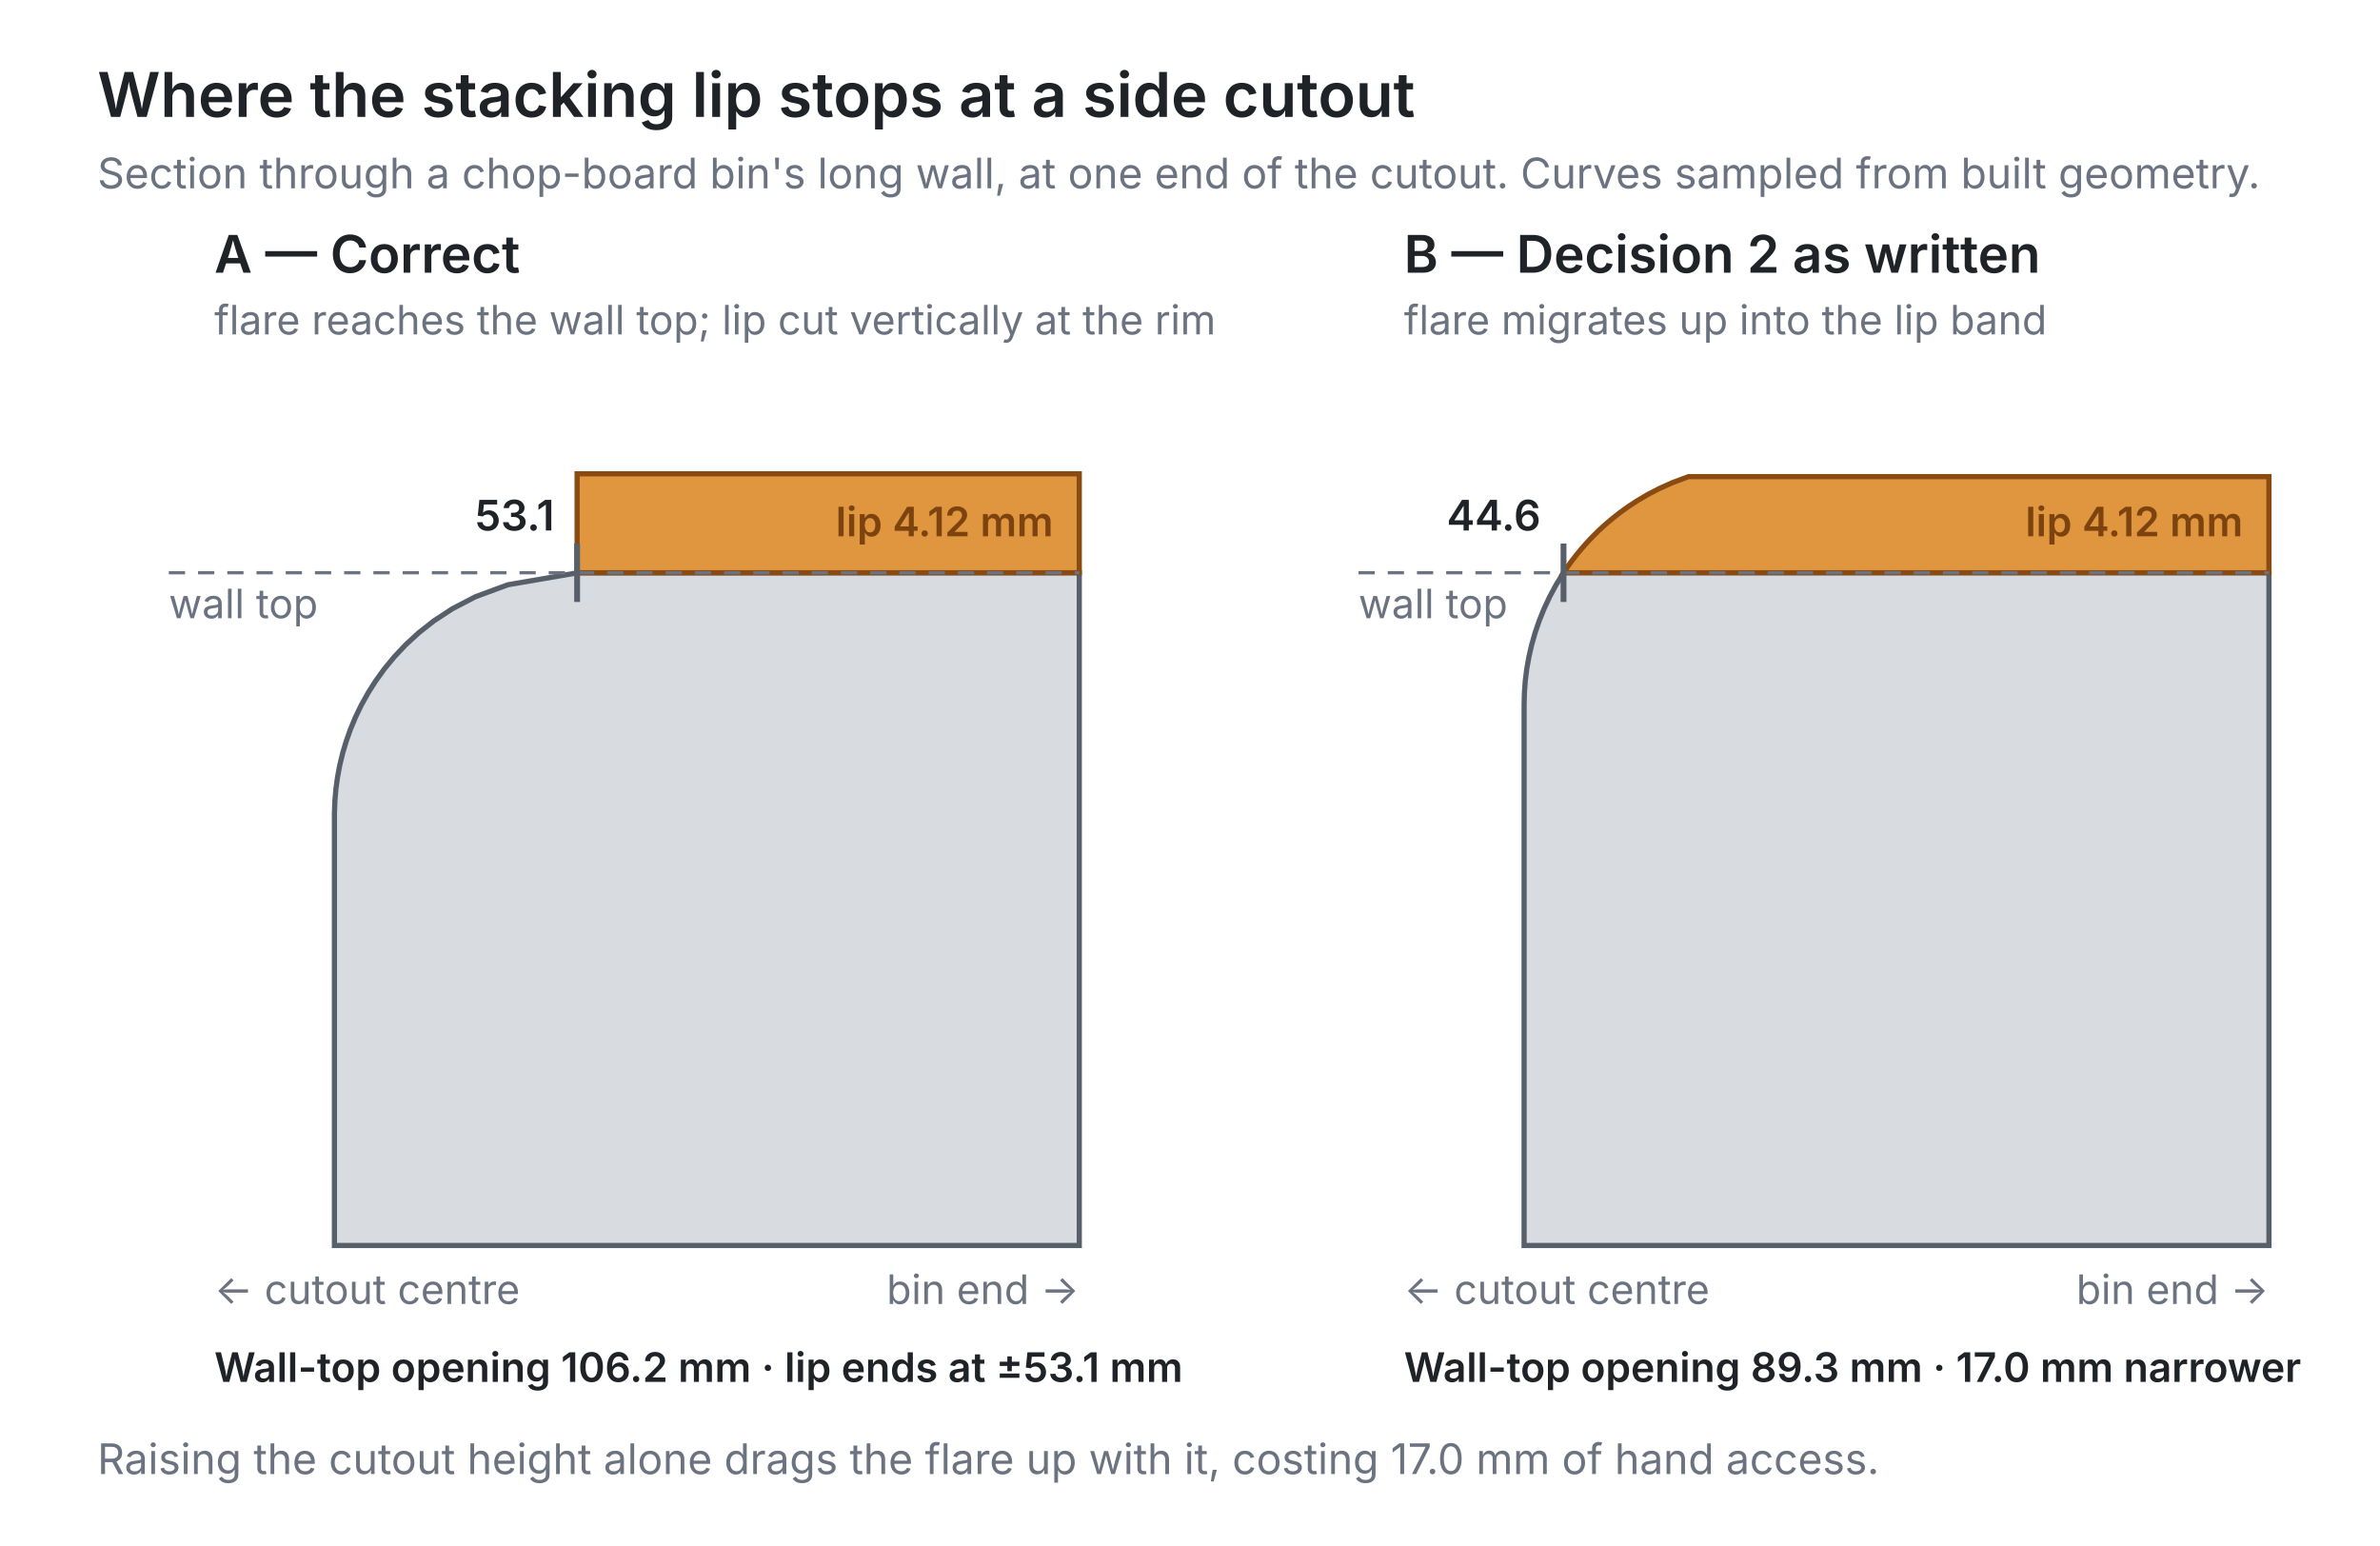
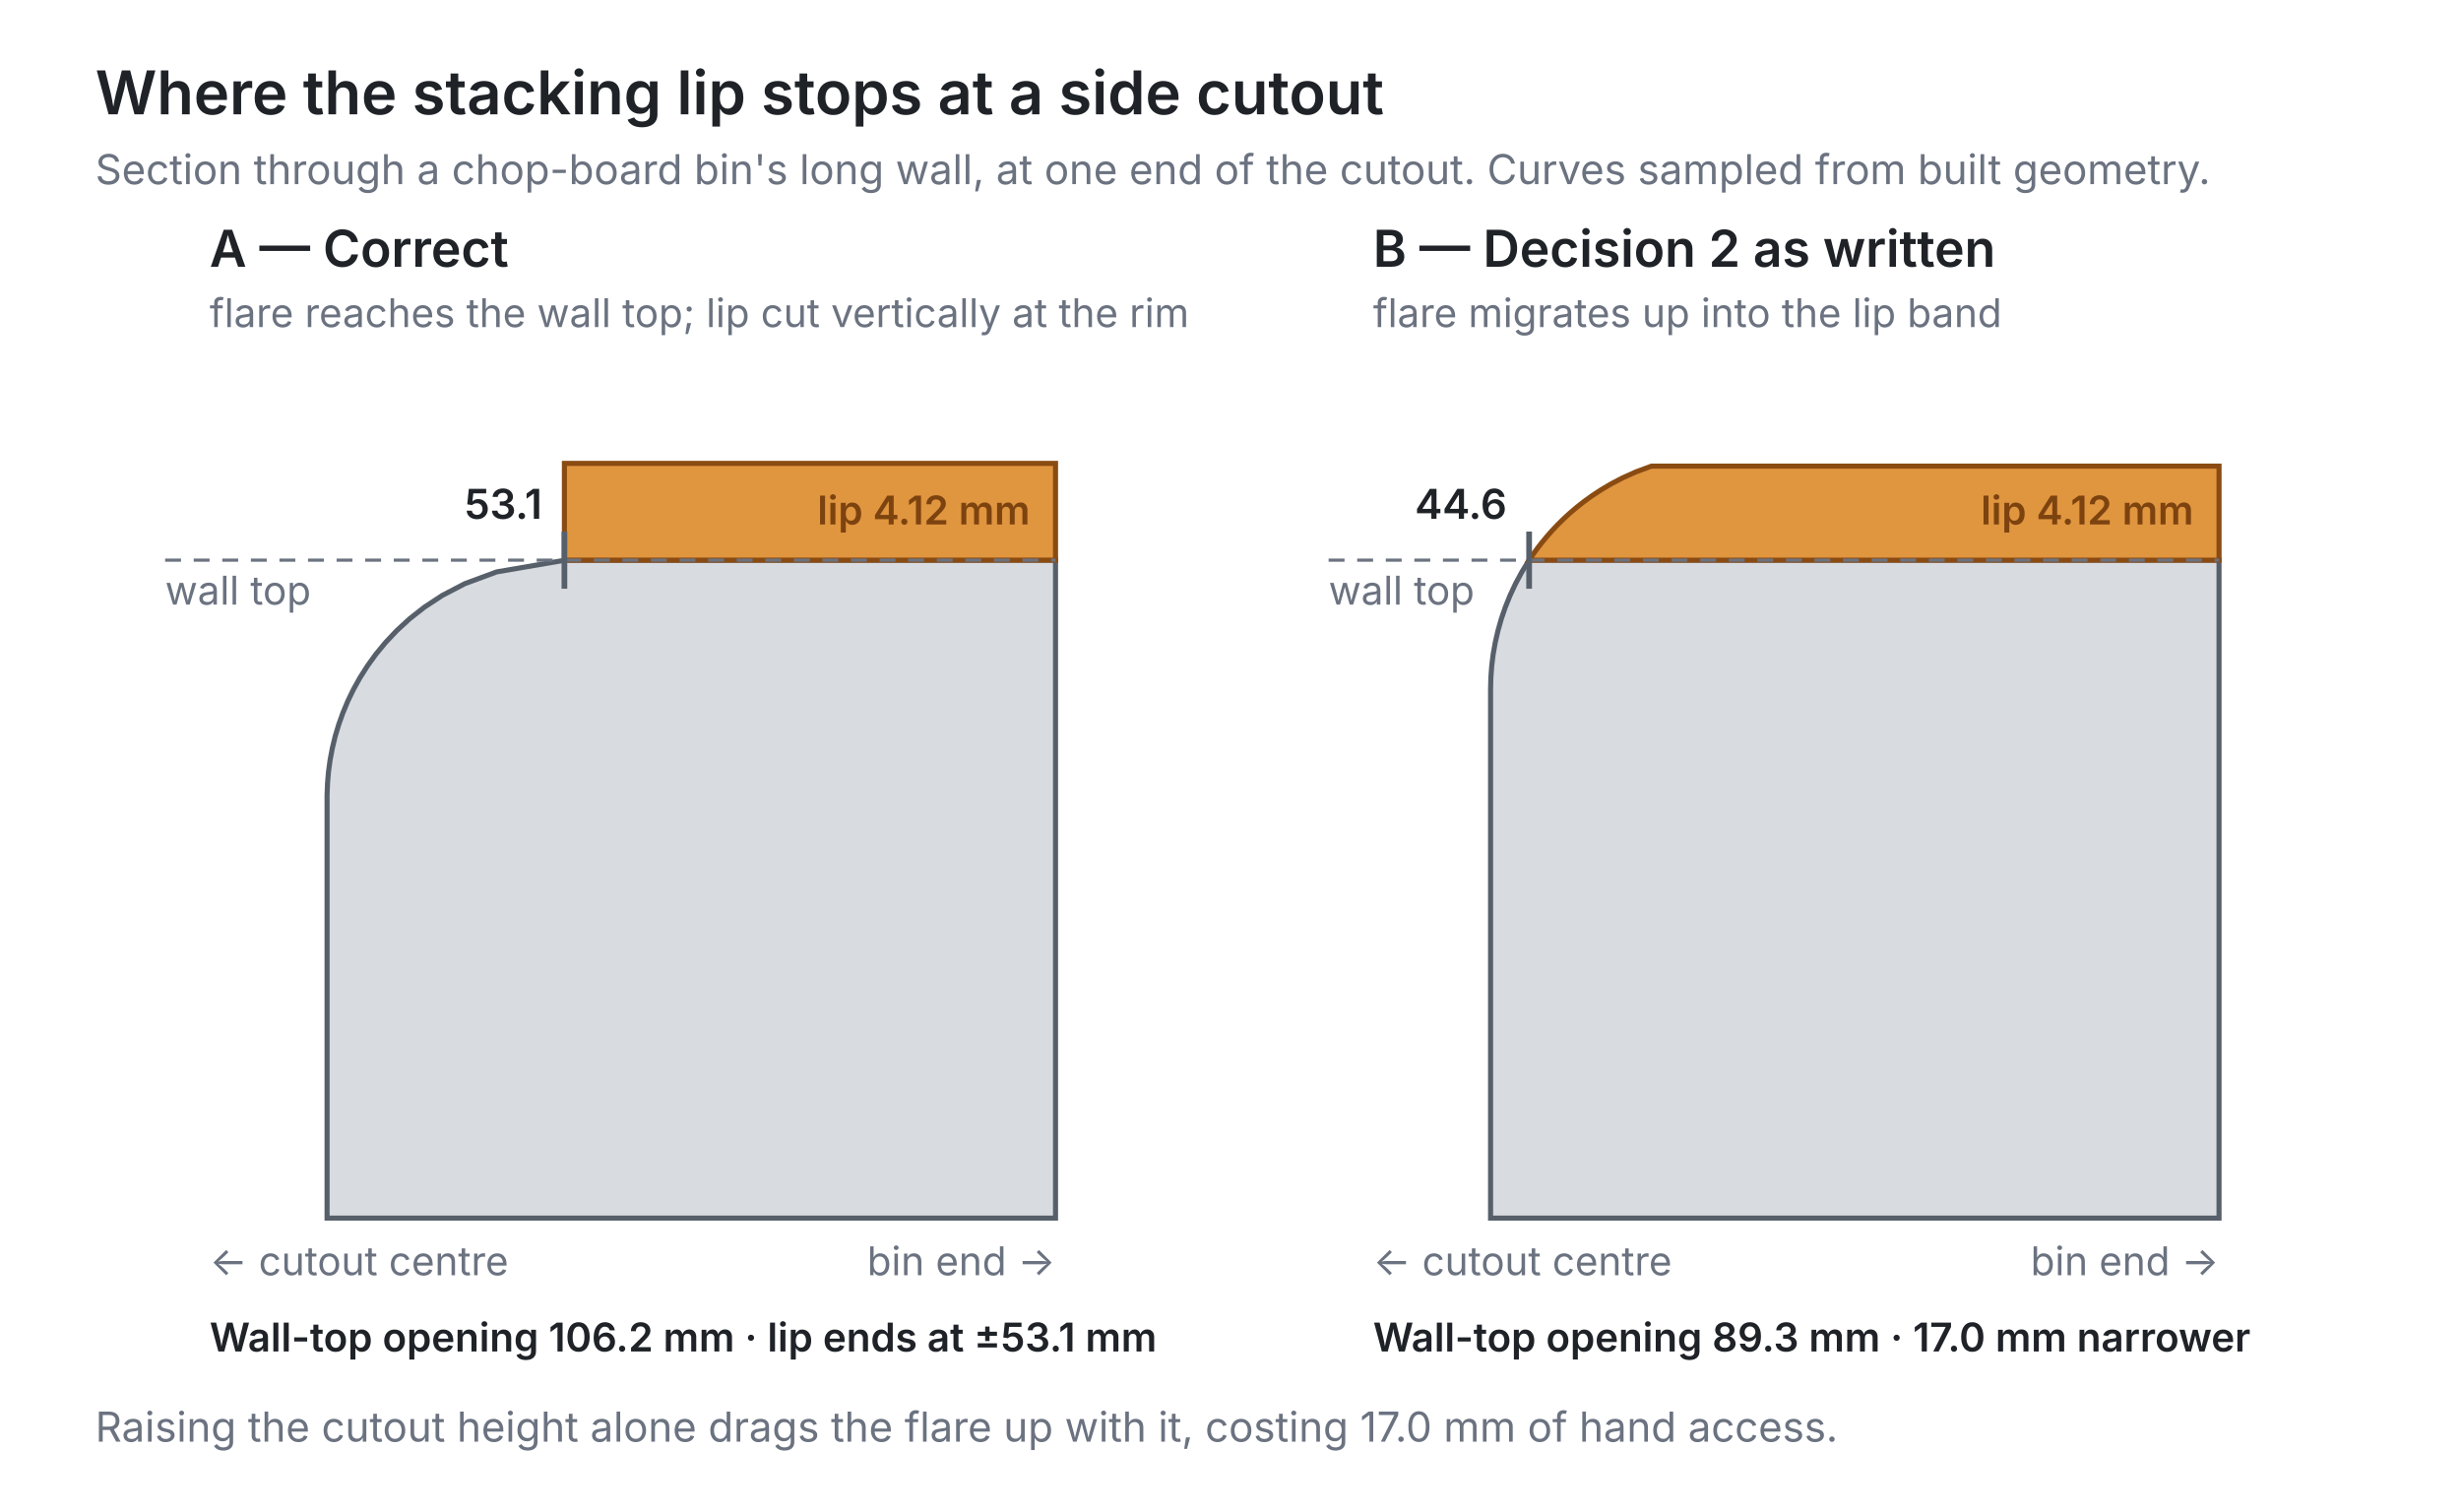
- <svg xmlns="http://www.w3.org/2000/svg" viewBox="0 0 733 476" role="img">
+ <svg xmlns="http://www.w3.org/2000/svg" viewBox="0 0 775 476" role="img">
  <style>
  text { font-family: system-ui, -apple-system, sans-serif; }
  .h1 { font-size: 19px; font-weight: 600; fill: var(--foreground, #1f2328); }
  .ptitle { font-size: 16px; font-weight: 600; fill: var(--foreground, #1f2328); }
  .lbl-sm { font-size: 12.5px; fill: var(--muted-foreground, #6b7280); }
  .lbl-dim { font-size: 13px; font-weight: 600; fill: var(--foreground, #1f2328); }
  .lbl-note { font-size: 12.5px; font-weight: 600; fill: var(--foreground, #1f2328); }
  .lbl-lip { font-size: 12.5px; font-weight: 600; fill: #7d430f; }
  .wall { fill: var(--muted, #d8dbe0); stroke: var(--foreground, #57606a); stroke-width: 1.6; }
  .lip { fill: #e0953f; stroke: #8a4b12; stroke-width: 1.6; }
  .ref { stroke: var(--muted-foreground, #6b7280); stroke-width: 1; stroke-dasharray: 5 4; }
  .tick { stroke: var(--foreground, #57606a); stroke-width: 1.8; }
  .caption { font-size: 13px; fill: var(--muted-foreground, #6b7280); }
  @media (prefers-color-scheme: dark) {
    .h1, .ptitle, .lbl-dim, .lbl-note { fill: #e8eaed; }
    .lbl-sm, .caption { fill: #94a0ac; }
    .wall { fill: #363c45; stroke: #9aa4b0; }
    .ref { stroke: #94a0ac; }
    .tick { stroke: #c8d0d8; }
    .lbl-lip { fill: #f0b168; }
  }
</style>
  <text class="h1" x="30" y="36">Where the stacking lip stops at a side cutout</text>
  <text class="caption" x="30" y="58">Section through a chop-board bin's long wall, at one end of the cutout. Curves sampled from built geometry.</text>
  <text class="ptitle" x="66" y="84">A — Correct</text>
  <text class="lbl-sm" x="66" y="103">flare reaches the wall top; lip cut vertically at the rim</text>
  <path class="wall" d="M 103.0 383.6 L 103.0 379.9 L 103.0 376.2 L 103.0 372.5 L 103.0 368.8 L 103.0 365.1 L 103.0 361.4 L 103.0 357.7 L 103.0 354.0 L 103.0 350.3 L 103.0 346.6 L 103.0 342.9 L 103.0 339.2 L 103.0 335.5 L 103.0 331.8 L 103.0 328.1 L 103.0 324.4 L 103.0 320.7 L 103.0 317.0 L 103.0 313.3 L 103.0 309.6 L 103.0 305.9 L 103.0 302.2 L 103.0 298.5 L 103.0 294.8 L 103.0 291.1 L 103.0 287.4 L 103.0 283.7 L 103.0 280.0 L 103.0 276.3 L 103.0 272.6 L 103.0 268.9 L 103.0 265.2 L 103.0 261.5 L 103.0 257.8 L 103.0 254.1 L 103.0 250.4 L 103.14 246.7 L 103.45 243.0 L 103.96 239.3 L 104.66 235.6 L 105.55 231.9 L 106.66 228.2 L 107.98 224.5 L 109.52 220.8 L 111.31 217.1 L 113.37 213.4 L 115.72 209.7 L 118.39 206.0 L 121.44 202.3 L 124.93 198.6 L 128.95 194.9 L 133.66 191.2 L 139.3 187.5 L 146.4 183.8 L 156.41 180.1 L 177.74 176.44 L 332.4 176.4 L 332.4 383.6 Z" />
  <path class="lip" d="M 177.74 176.4 L 177.74 145.93 L 332.4 145.93 L 332.4 176.4 Z" />
  <line class="ref" x1="52.0" y1="176.4" x2="332.4" y2="176.4" />
  <text class="lbl-sm" x="52.0" y="190.4">wall top</text>
  <line class="tick" x1="177.74" y1="167.4" x2="177.74" y2="185.4" />
  <text class="lbl-dim" x="170.74" y="163.4" text-anchor="end">53.1</text>
  <text class="lbl-lip" x="324.4" y="165.17" text-anchor="end">lip 4.12 mm</text>
  <text class="lbl-sm" x="66.0" y="401.6">← cutout centre</text>
  <text class="lbl-sm" x="332.4" y="401.6" text-anchor="end">bin end →</text>
  <text class="lbl-note" x="66" y="425.6">Wall-top opening 106.2 mm · lip ends at ±53.1 mm</text>
  <text class="ptitle" x="432.4" y="84">B — Decision 2 as written</text>
  <text class="lbl-sm" x="432.4" y="103">flare migrates up into the lip band</text>
  <path class="wall" d="M 469.4 383.6 L 469.4 379.9 L 469.4 376.2 L 469.4 372.5 L 469.4 368.8 L 469.4 365.1 L 469.4 361.4 L 469.4 357.7 L 469.4 354.0 L 469.4 350.3 L 469.4 346.6 L 469.4 342.9 L 469.4 339.2 L 469.4 335.5 L 469.4 331.8 L 469.4 328.1 L 469.4 324.4 L 469.4 320.7 L 469.4 317.0 L 469.4 313.3 L 469.4 309.6 L 469.4 305.9 L 469.4 302.2 L 469.4 298.5 L 469.4 294.8 L 469.4 291.1 L 469.4 287.4 L 469.4 283.7 L 469.4 280.0 L 469.4 276.3 L 469.4 272.6 L 469.4 268.9 L 469.4 265.2 L 469.4 261.5 L 469.4 257.8 L 469.4 254.1 L 469.4 250.4 L 469.4 246.7 L 469.4 243.0 L 469.4 239.3 L 469.4 235.6 L 469.4 231.9 L 469.4 228.2 L 469.4 224.5 L 469.4 220.8 L 469.4 217.1 L 469.49 213.4 L 469.76 209.7 L 470.22 206.0 L 470.88 202.3 L 471.73 198.6 L 472.78 194.9 L 474.05 191.2 L 475.54 187.5 L 477.27 183.8 L 479.26 180.1 L 481.52 176.44 L 481.54 176.4 L 698.8 176.4 L 698.8 383.6 Z" />
  <path class="lip" d="M 481.54 176.4 L 482.79 174.55 L 484.13 172.7 L 485.56 170.85 L 487.09 169.0 L 488.72 167.15 L 490.47 165.3 L 492.34 163.45 L 494.35 161.6 L 496.53 159.75 L 498.88 157.9 L 501.45 156.05 L 504.28 154.2 L 507.41 152.35 L 510.96 150.5 L 515.07 148.65 L 520.03 146.8 L 698.8 146.8 L 698.8 176.4 Z" />
  <line class="ref" x1="418.4" y1="176.4" x2="698.8" y2="176.4" />
  <text class="lbl-sm" x="418.4" y="190.4">wall top</text>
  <line class="tick" x1="481.54" y1="167.4" x2="481.54" y2="185.4" />
  <text class="lbl-dim" x="474.54" y="163.4" text-anchor="end">44.6</text>
  <text class="lbl-lip" x="690.8" y="165.17" text-anchor="end">lip 4.12 mm</text>
  <text class="lbl-sm" x="432.4" y="401.6">← cutout centre</text>
  <text class="lbl-sm" x="698.8" y="401.6" text-anchor="end">bin end →</text>
  <text class="lbl-note" x="432.4" y="425.6">Wall-top opening 89.3 mm · 17.0 mm narrower</text>
  <text class="caption" x="30" y="454">Raising the cutout height alone drags the flare up with it, costing 17.0 mm of hand access.</text>
</svg>
